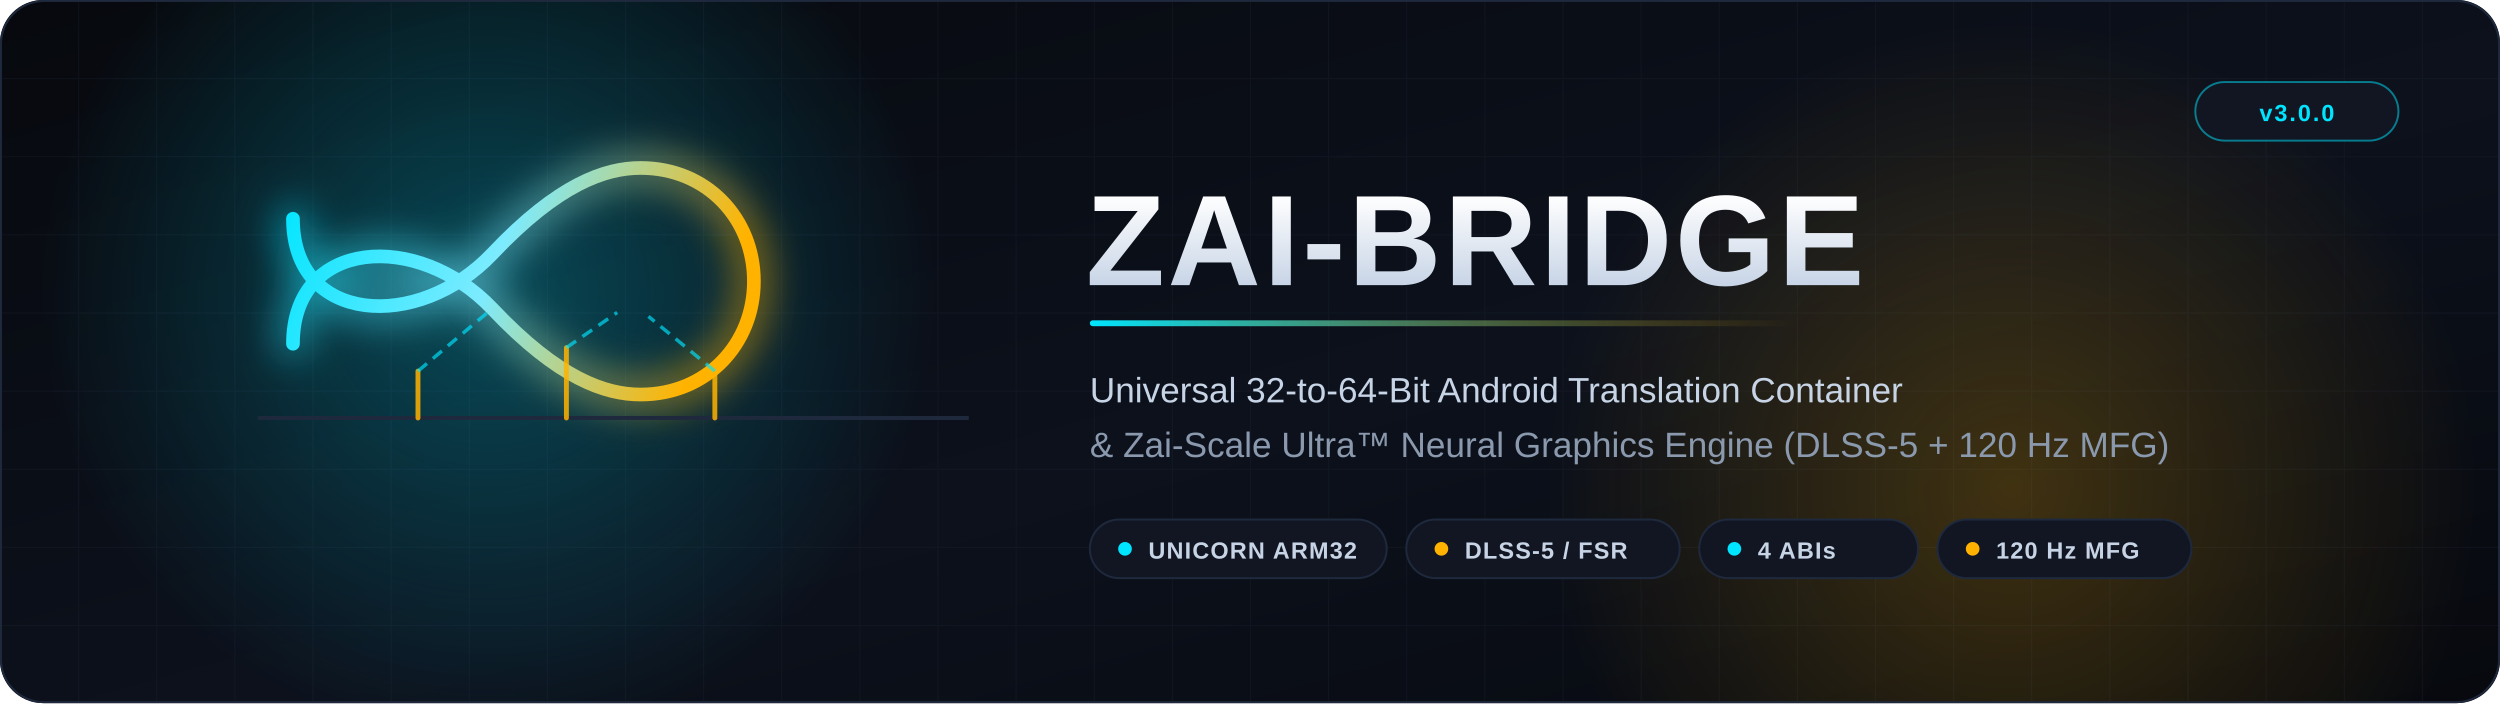
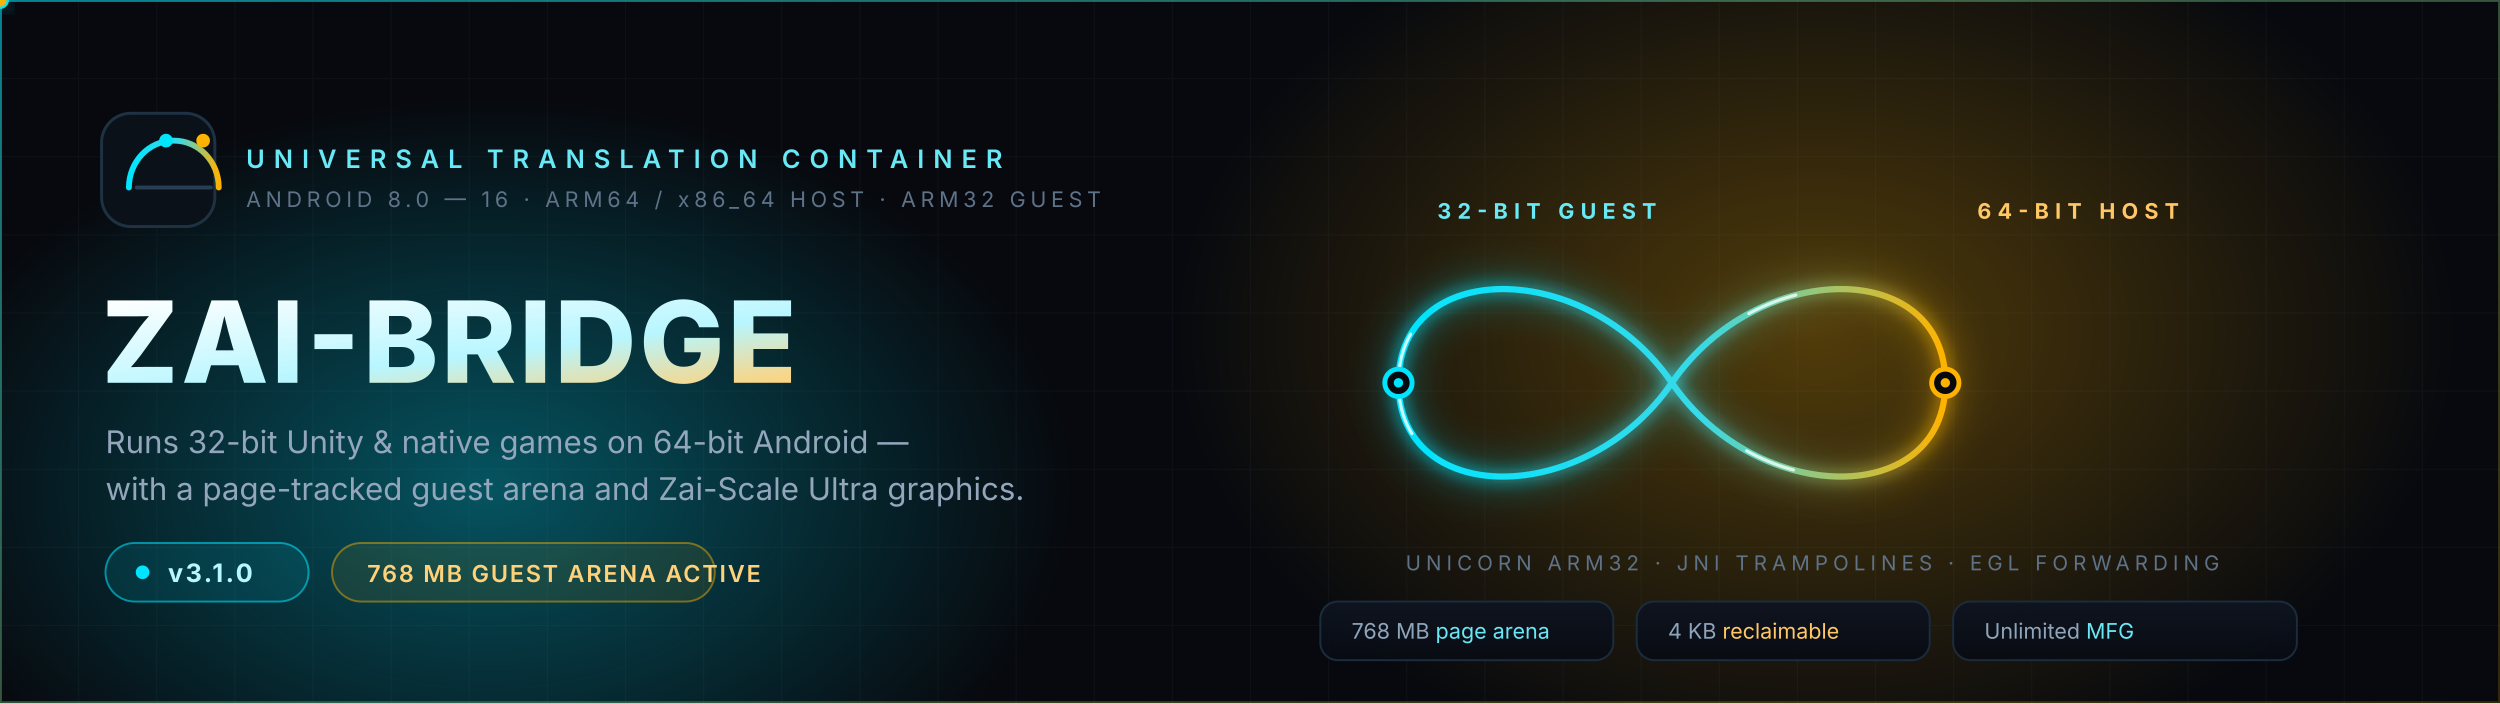
- <svg xmlns="http://www.w3.org/2000/svg" width="1280" height="360" viewBox="0 0 1280 360" role="img" aria-labelledby="title desc">
+ <svg xmlns="http://www.w3.org/2000/svg" viewBox="0 0 1280 360" width="1280" height="360" role="img" aria-labelledby="title desc">
  <defs>
-     <style>
-       @keyframes emblemGlow {
-         0%, 100% {
-           filter: drop-shadow(0 0 10px rgba(0, 229, 255, 0.45)) drop-shadow(0 0 20px rgba(0, 229, 255, 0.25));
-         }
-         50% {
-           filter: drop-shadow(0 0 22px rgba(0, 229, 255, 0.85)) drop-shadow(0 0 35px rgba(255, 179, 0, 0.45));
-         }
-       }
-       @keyframes dashMove {
-         to { stroke-dashoffset: -60; }
-       }
-       .glow-emblem {
-         animation: emblemGlow 3.5s ease-in-out infinite;
-       }
-       .anim-cable {
-         stroke-dasharray: 6 4;
-         animation: dashMove 2s linear infinite;
-       }
-     </style>
-     <linearGradient id="canvas" x1="0" y1="0" x2="1" y2="1">
-       <stop offset="0" stop-color="#07090E" />
-       <stop offset="0.55" stop-color="#0C111C" />
-       <stop offset="1" stop-color="#07090E" />
+     <linearGradient id="bridge" x1="0" y1="0" x2="1" y2="0">
+       <stop offset="0%" stop-color="#00E5FF" />
+       <stop offset="55%" stop-color="#38D9E8" />
+       <stop offset="100%" stop-color="#FFB300" />
    </linearGradient>
-     <linearGradient id="infinity" x1="0" y1="0" x2="1" y2="0.2">
-       <stop offset="0" stop-color="#00E5FF" />
-       <stop offset="0.5" stop-color="#7CEBFF" />
-       <stop offset="1" stop-color="#FFB300" />
+     <linearGradient id="wordmark" x1="0" y1="0" x2="1" y2="1">
+       <stop offset="0%" stop-color="#FFFFFF" />
+       <stop offset="60%" stop-color="#B8F6FF" />
+       <stop offset="100%" stop-color="#FFD27A" />
    </linearGradient>
-     <linearGradient id="wordmark" x1="0" y1="0" x2="0" y2="1">
-       <stop offset="0" stop-color="#FFFFFF" />
-       <stop offset="1" stop-color="#C7D4E6" />
+     <linearGradient id="panel" x1="0" y1="0" x2="0" y2="1">
+       <stop offset="0%" stop-color="#0E1420" stop-opacity="0.95" />
+       <stop offset="100%" stop-color="#080B12" stop-opacity="0.95" />
    </linearGradient>
-     <linearGradient id="rule" x1="0" y1="0" x2="1" y2="0">
-       <stop offset="0" stop-color="#00E5FF" />
-       <stop offset="1" stop-color="#FFB300" stop-opacity="0" />
+     <radialGradient id="glowCyan" cx="50%" cy="50%" r="50%">
+       <stop offset="0%" stop-color="#00E5FF" stop-opacity="0.34" />
+       <stop offset="100%" stop-color="#00E5FF" stop-opacity="0" />
+     </radialGradient>
+     <radialGradient id="glowAmber" cx="50%" cy="50%" r="50%">
+       <stop offset="0%" stop-color="#FFB300" stop-opacity="0.30" />
+       <stop offset="100%" stop-color="#FFB300" stop-opacity="0" />
+     </radialGradient>
+     <filter id="soft" x="-40%" y="-40%" width="180%" height="180%">
+       <feGaussianBlur stdDeviation="9" />
+     </filter>
+     <filter id="bloom" x="-30%" y="-30%" width="160%" height="160%">
+       <feGaussianBlur stdDeviation="4" result="b" />
+       <feMerge>
+         <feMergeNode in="b" />
+         <feMergeNode in="SourceGraphic" />
+       </feMerge>
+     </filter>
+     <pattern id="grid" width="40" height="40" patternUnits="userSpaceOnUse">
+       <path d="M40 0H0V40" fill="none" stroke="#7C8CA6" stroke-opacity="0.055" stroke-width="1" />
+     </pattern>
+     <linearGradient id="edge" x1="0" y1="0" x2="1" y2="1">
+       <stop offset="0%" stop-color="#00E5FF" stop-opacity="0.55" />
+       <stop offset="100%" stop-color="#FFB300" stop-opacity="0.18" />
    </linearGradient>
-     <radialGradient id="cyanGlow" cx="0.5" cy="0.5" r="0.5">
-       <stop offset="0" stop-color="#00E5FF" stop-opacity="0.28" />
-       <stop offset="1" stop-color="#00E5FF" stop-opacity="0" />
-     </radialGradient>
-     <radialGradient id="amberGlow" cx="0.5" cy="0.5" r="0.5">
-       <stop offset="0" stop-color="#FFB300" stop-opacity="0.22" />
-       <stop offset="1" stop-color="#FFB300" stop-opacity="0" />
-     </radialGradient>
-     <pattern id="grid" width="40" height="40" patternUnits="userSpaceOnUse">
-       <path d="M40 0H0V40" fill="none" stroke="#1F293D" stroke-width="1" stroke-opacity="0.26" />
-     </pattern>
-     <filter id="soft" x="-40%" y="-40%" width="180%" height="180%">
-       <feGaussianBlur stdDeviation="10" />
-     </filter>
-     <clipPath id="frame">
-       <rect width="1280" height="360" rx="22" />
-     </clipPath>
  </defs>
-   <g clip-path="url(#frame)">
-     <rect width="1280" height="360" fill="url(#canvas)" />
-     <rect width="1280" height="360" fill="url(#grid)" />
-     <circle cx="250" cy="150" r="230" fill="url(#cyanGlow)" />
-     <circle cx="1030" cy="250" r="240" fill="url(#amberGlow)" />
-     <rect x="0.5" y="0.5" width="1279" height="359" rx="22" fill="none" stroke="#1F293D" />
-     <g class="glow-emblem">
-       <g filter="url(#soft)" opacity="0.6">
-         <path d="M150 176C150 122 214 118 252 158c34 36 58 44 76 44 34 0 58-26 58-58s-24-58-58-58c-18 0-42 8-76 44-38 40-102 36-102-18" fill="none" stroke="url(#infinity)" stroke-width="14" stroke-linecap="round" />
-       </g>
-       <path d="M150 176C150 122 214 118 252 158c34 36 58 44 76 44 34 0 58-26 58-58s-24-58-58-58c-18 0-42 8-76 44-38 40-102 36-102-18" fill="none" stroke="url(#infinity)" stroke-width="7" stroke-linecap="round" />
+   <rect width="1280" height="360" fill="#07090E" />
+   <rect width="1280" height="360" fill="url(#grid)" />
+   <rect width="1280" height="360" fill="none" stroke="url(#edge)" stroke-width="2" />
+   <ellipse cx="930" cy="170" rx="330" ry="230" fill="url(#glowAmber)" />
+   <ellipse cx="250" cy="250" rx="300" ry="200" fill="url(#glowCyan)" />
+   <g>
+     <rect x="52" y="58" width="58" height="58" rx="15" fill="#0A1119" stroke="#1E3244" stroke-width="1.5" />
+     <path d="M66 96c0-13 10-24 23-24s23 11 23 24" fill="none" stroke="url(#bridge)" stroke-width="3" stroke-linecap="round" />
+     <path d="M70 96h38" stroke="#263F55" stroke-width="2" stroke-linecap="round" />
+     <circle cx="85" cy="72" r="3.5" fill="#00E5FF" />
+     <circle cx="104" cy="72" r="3.5" fill="#FFB300" />
+     <text x="126" y="86" font-family="Inter, Segoe UI, system-ui, sans-serif" font-size="13" letter-spacing="4.6" fill="#69E8F6" font-weight="600">UNIVERSAL TRANSLATION CONTAINER</text>
+     <text x="126" y="106" font-family="Inter, Segoe UI, system-ui, sans-serif" font-size="11" letter-spacing="2.4" fill="#5E7288">ANDROID 8.0 — 16  ·  ARM64 / x86_64 HOST  ·  ARM32 GUEST</text>
+     <text x="52" y="196" font-family="Inter, Segoe UI, system-ui, sans-serif" font-size="58" font-weight="800" letter-spacing="1.5" fill="url(#wordmark)">ZAI-BRIDGE</text>
+     <text x="54" y="232" font-family="Inter, Segoe UI, system-ui, sans-serif" font-size="16" fill="#93A6BC">Runs 32-bit Unity &amp; native games on 64-bit Android —</text>
+     <text x="54" y="256" font-family="Inter, Segoe UI, system-ui, sans-serif" font-size="16" fill="#93A6BC">with a page-tracked guest arena and Zai-Scale Ultra graphics.</text>
+     <g>
+       <rect x="54" y="278" width="104" height="30" rx="15" fill="#00E5FF" fill-opacity="0.10" stroke="#00E5FF" stroke-opacity="0.55" />
+       <circle cx="73" cy="293" r="3.5" fill="#00E5FF">
+         <animate attributeName="opacity" values="1;0.25;1" dur="2.6s" repeatCount="indefinite" />
+       </circle>
+       <text x="86" y="298" font-family="Inter, Segoe UI, system-ui, sans-serif" font-size="13" font-weight="700" letter-spacing="1.2" fill="#B9F7FF">v3.1.0</text>
    </g>
-     <path d="M132 214H496" stroke="#1F293D" stroke-width="2" />
-     <path d="M214 214V190M290 214V178M366 214V190" stroke="#FFB300" stroke-opacity="0.85" stroke-width="2.5" stroke-linecap="round" />
-     <path d="M214 190L252 158M290 178L316 160M366 190L332 162" stroke="#00E5FF" stroke-opacity="0.65" stroke-width="1.8" class="anim-cable" />
-     <text x="556" y="146" font-family="'Segoe UI', 'Helvetica Neue', Arial, sans-serif" font-size="66" font-weight="700" letter-spacing="1.5" fill="url(#wordmark)">ZAI-BRIDGE</text>
-     <rect x="558" y="164" width="360" height="3" rx="1.5" fill="url(#rule)" />
-     <text x="558" y="206" font-family="'Segoe UI', 'Helvetica Neue', Arial, sans-serif" font-size="18" fill="#C7D4E6">Universal 32-to-64-Bit Android Translation Container</text>
-     <text x="558" y="234" font-family="'Segoe UI', 'Helvetica Neue', Arial, sans-serif" font-size="18" fill="#8A99AD">&amp; Zai-Scale Ultra™ Neural Graphics Engine (DLSS-5 + 120 Hz MFG)</text>
-     <g font-family="'Segoe UI', 'Helvetica Neue', Arial, sans-serif" font-size="12" font-weight="600" letter-spacing="0.6">
+     <g>
+       <rect x="170" y="278" width="196" height="30" rx="15" fill="#FFB300" fill-opacity="0.08" stroke="#FFB300" stroke-opacity="0.45" />
+       <text x="188" y="298" font-family="Inter, Segoe UI, system-ui, sans-serif" font-size="12" font-weight="600" letter-spacing="0.9" fill="#FFD27A">768 MB GUEST ARENA ACTIVE</text>
+     </g>
+   </g>
+   <g transform="translate(0,0)">
+     <g font-family="Inter, Segoe UI, system-ui, sans-serif" text-anchor="middle">
+       <text x="792" y="112" font-size="11" letter-spacing="3.2" fill="#69E8F6" font-weight="700">32-BIT GUEST</text>
+       <text x="1064" y="112" font-size="11" letter-spacing="3.2" fill="#FFC766" font-weight="700">64-BIT HOST</text>
+       <text x="928" y="292" font-size="10.5" letter-spacing="2.6" fill="#5E7288">UNICORN ARM32 · JNI TRAMPOLINES · EGL FORWARDING</text>
+     </g>
+     <path d="M716 196 C716 132 812 132 856 196 C900 260 996 260 996 196 C996 132 900 132 856 196 C812 260 716 260 716 196 Z" fill="none" stroke="url(#bridge)" stroke-width="16" stroke-opacity="0.22" filter="url(#soft)" />
+     <path id="infinity" d="M716 196 C716 132 812 132 856 196 C900 260 996 260 996 196 C996 132 900 132 856 196 C812 260 716 260 716 196 Z" fill="none" stroke="url(#bridge)" stroke-width="3.2" stroke-linejoin="round" filter="url(#bloom)">
+       <animate attributeName="stroke-opacity" values="1;0.72;1" dur="4.2s" repeatCount="indefinite" />
+     </path>
+     <path d="M716 196 C716 132 812 132 856 196 C900 260 996 260 996 196 C996 132 900 132 856 196 C812 260 716 260 716 196 Z" fill="none" stroke="#EAFDFF" stroke-width="1.6" stroke-linecap="round" stroke-dasharray="26 210" stroke-opacity="0.85">
+       <animate attributeName="stroke-dashoffset" from="236" to="0" dur="5.4s" repeatCount="indefinite" />
+     </path>
+     <circle r="4.6" fill="#00E5FF" filter="url(#bloom)">
+       <animateMotion dur="6.4s" repeatCount="indefinite" rotate="auto">
+         <mpath href="#infinity" />
+       </animateMotion>
+     </circle>
+     <circle r="3.4" fill="#FFB300" fill-opacity="0.95">
+       <animateMotion dur="6.4s" begin="3.2s" repeatCount="indefinite" rotate="auto">
+         <mpath href="#infinity" />
+       </animateMotion>
+     </circle>
+     <g>
+       <circle cx="716" cy="196" r="7" fill="#07090E" stroke="#00E5FF" stroke-width="2.5" />
+       <circle cx="716" cy="196" r="2.4" fill="#00E5FF" />
+       <circle cx="996" cy="196" r="7" fill="#07090E" stroke="#FFB300" stroke-width="2.5" />
+       <circle cx="996" cy="196" r="2.4" fill="#FFB300" />
+     </g>
+     <g font-family="Inter, Segoe UI, system-ui, sans-serif">
      <g>
-         <rect x="558" y="266" width="152" height="30" rx="15" fill="#111622" stroke="#1F293D" />
-         <circle cx="576" cy="281" r="3.5" fill="#00E5FF" />
-         <text x="588" y="286" fill="#C7D4E6">UNICORN ARM32</text>
+         <rect x="676" y="308" width="150" height="30" rx="9" fill="url(#panel)" stroke="#1B2C3C" />
+         <text x="692" y="327" font-size="11" fill="#8FA5BB">768 MB <tspan fill="#69E8F6">page arena</tspan>
+         </text>
      </g>
      <g>
-         <rect x="720" y="266" width="140" height="30" rx="15" fill="#111622" stroke="#1F293D" />
-         <circle cx="738" cy="281" r="3.5" fill="#FFB300" />
-         <text x="750" y="286" fill="#C7D4E6">DLSS-5 / FSR</text>
+         <rect x="838" y="308" width="150" height="30" rx="9" fill="url(#panel)" stroke="#1B2C3C" />
+         <text x="854" y="327" font-size="11" fill="#8FA5BB">4 KB <tspan fill="#FFC766">reclaimable</tspan>
+         </text>
      </g>
      <g>
-         <rect x="870" y="266" width="112" height="30" rx="15" fill="#111622" stroke="#1F293D" />
-         <circle cx="888" cy="281" r="3.5" fill="#00E5FF" />
-         <text x="900" y="286" fill="#C7D4E6">4 ABIs</text>
+         <rect x="1000" y="308" width="176" height="30" rx="9" fill="url(#panel)" stroke="#1B2C3C" />
+         <text x="1016" y="327" font-size="11" fill="#8FA5BB">Unlimited <tspan fill="#69E8F6">MFG</tspan>
+         </text>
      </g>
-       <g>
-         <rect x="992" y="266" width="130" height="30" rx="15" fill="#111622" stroke="#1F293D" />
-         <circle cx="1010" cy="281" r="3.5" fill="#FFB300" />
-         <text x="1022" y="286" fill="#C7D4E6">120 Hz MFG</text>
-       </g>
-     </g>
-     <g font-family="'Segoe UI', 'Helvetica Neue', Arial, sans-serif">
-       <rect x="1124" y="42" width="104" height="30" rx="15" fill="#111622" stroke="#00E5FF" stroke-opacity="0.5" />
-       <text x="1176" y="62" font-size="12" font-weight="700" fill="#00E5FF" text-anchor="middle" letter-spacing="1">v3.0.0</text>
    </g>
  </g>
</svg>
